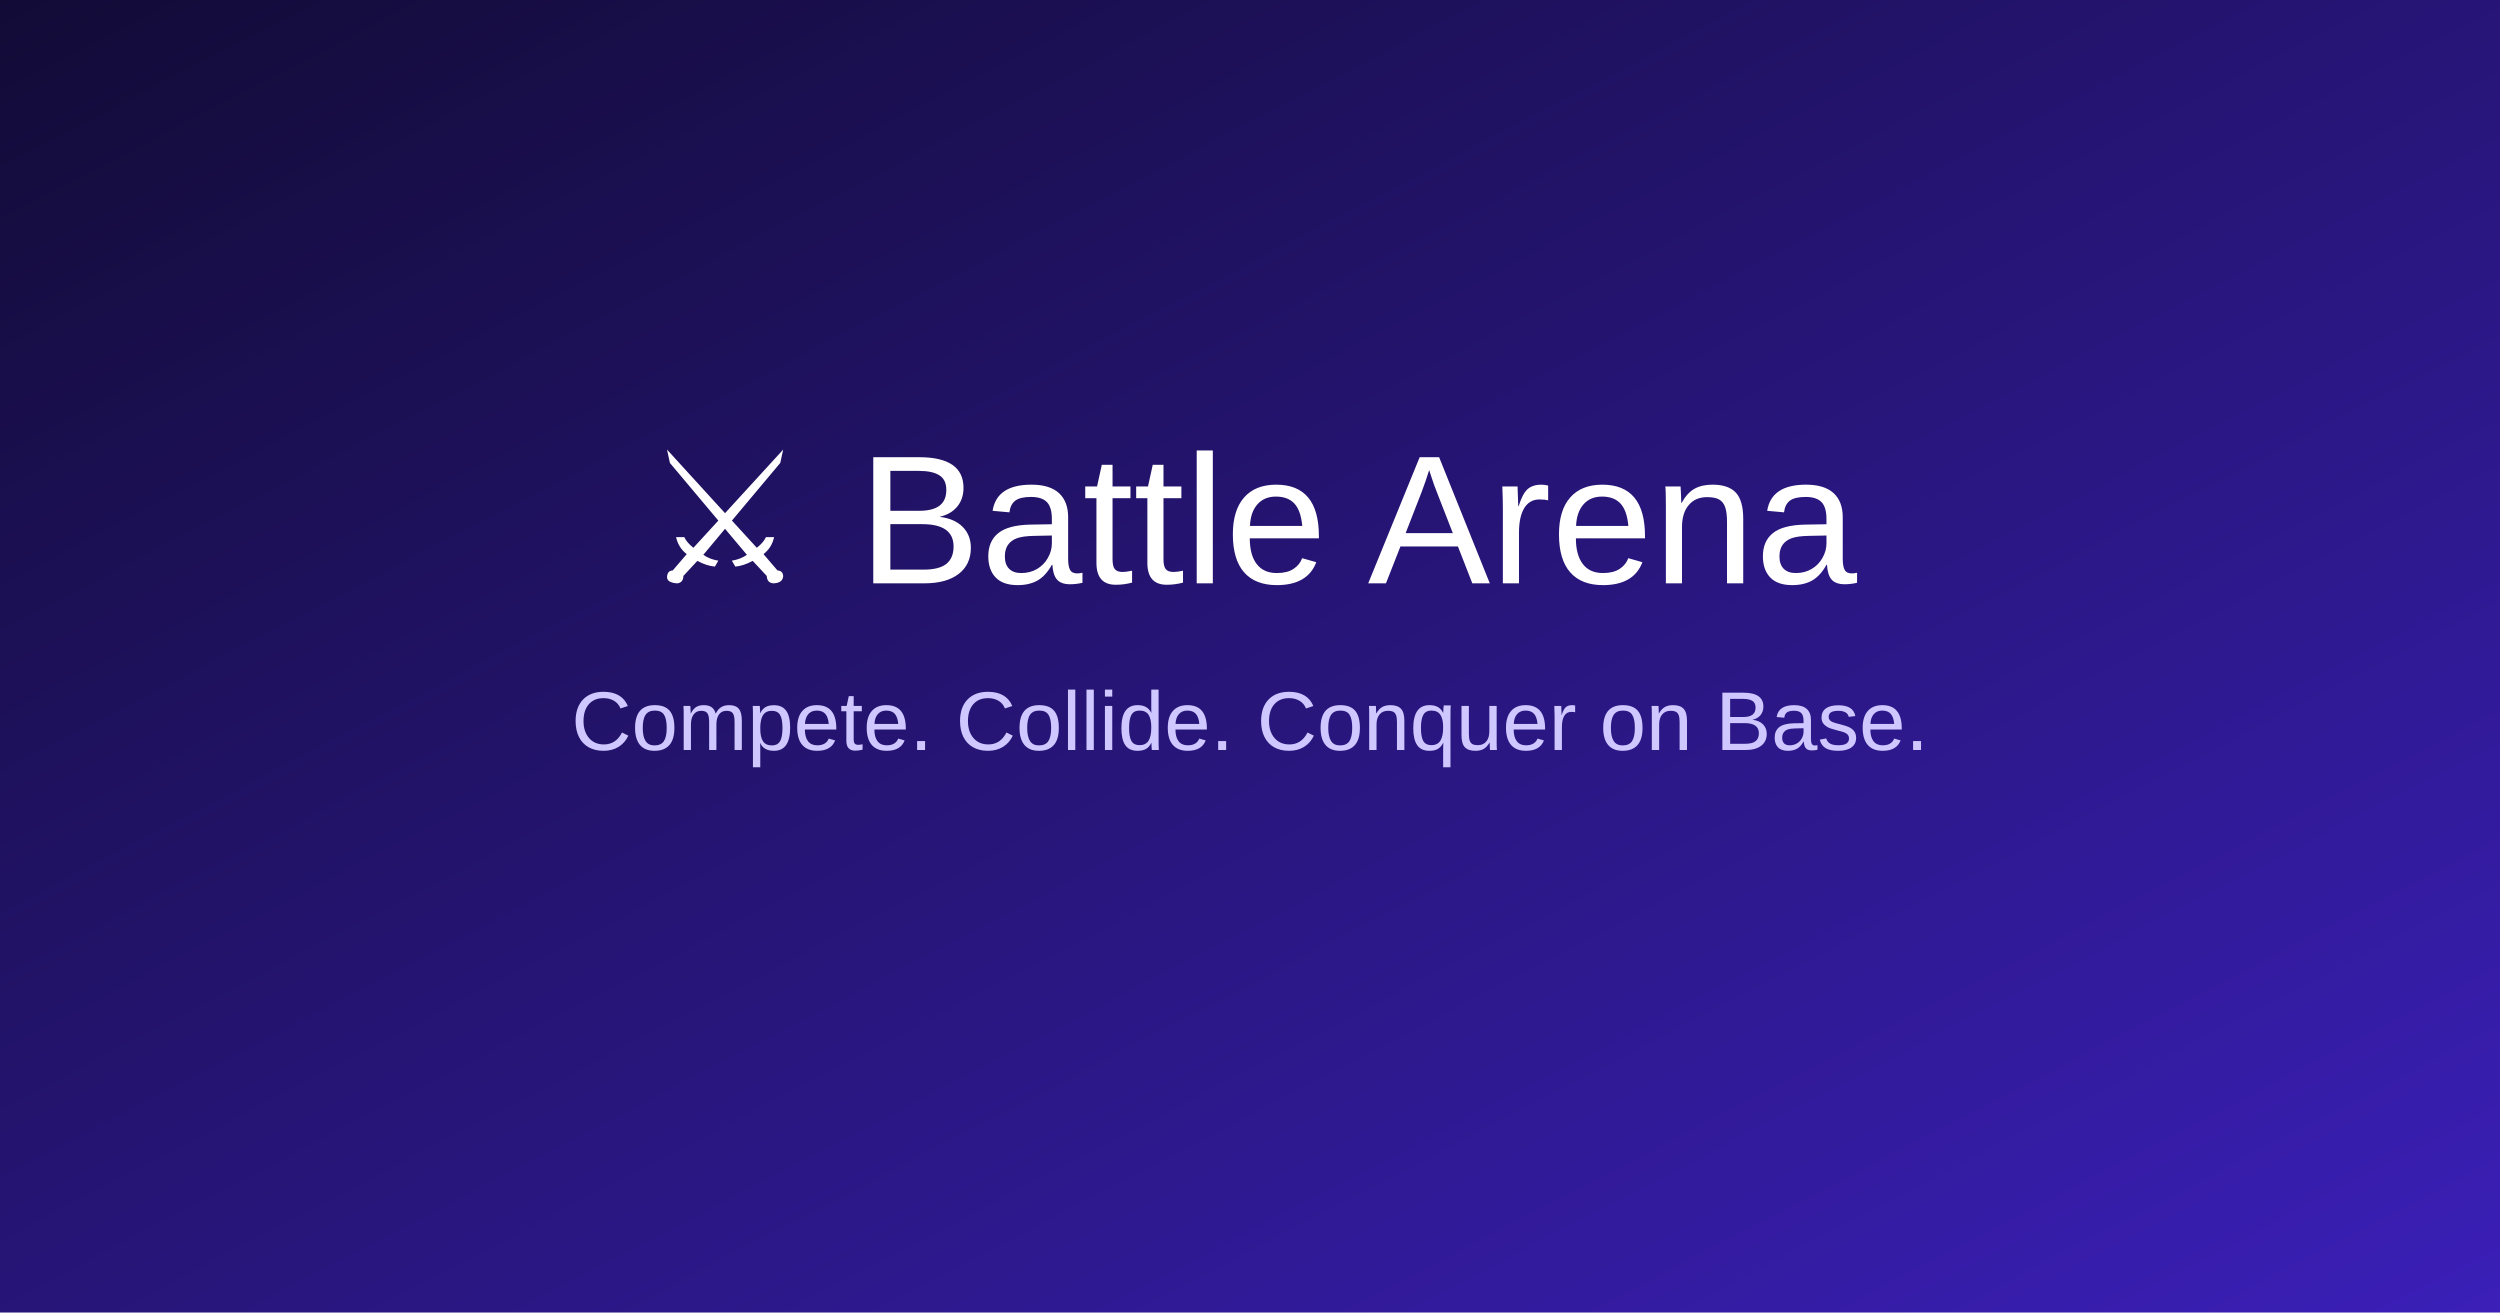
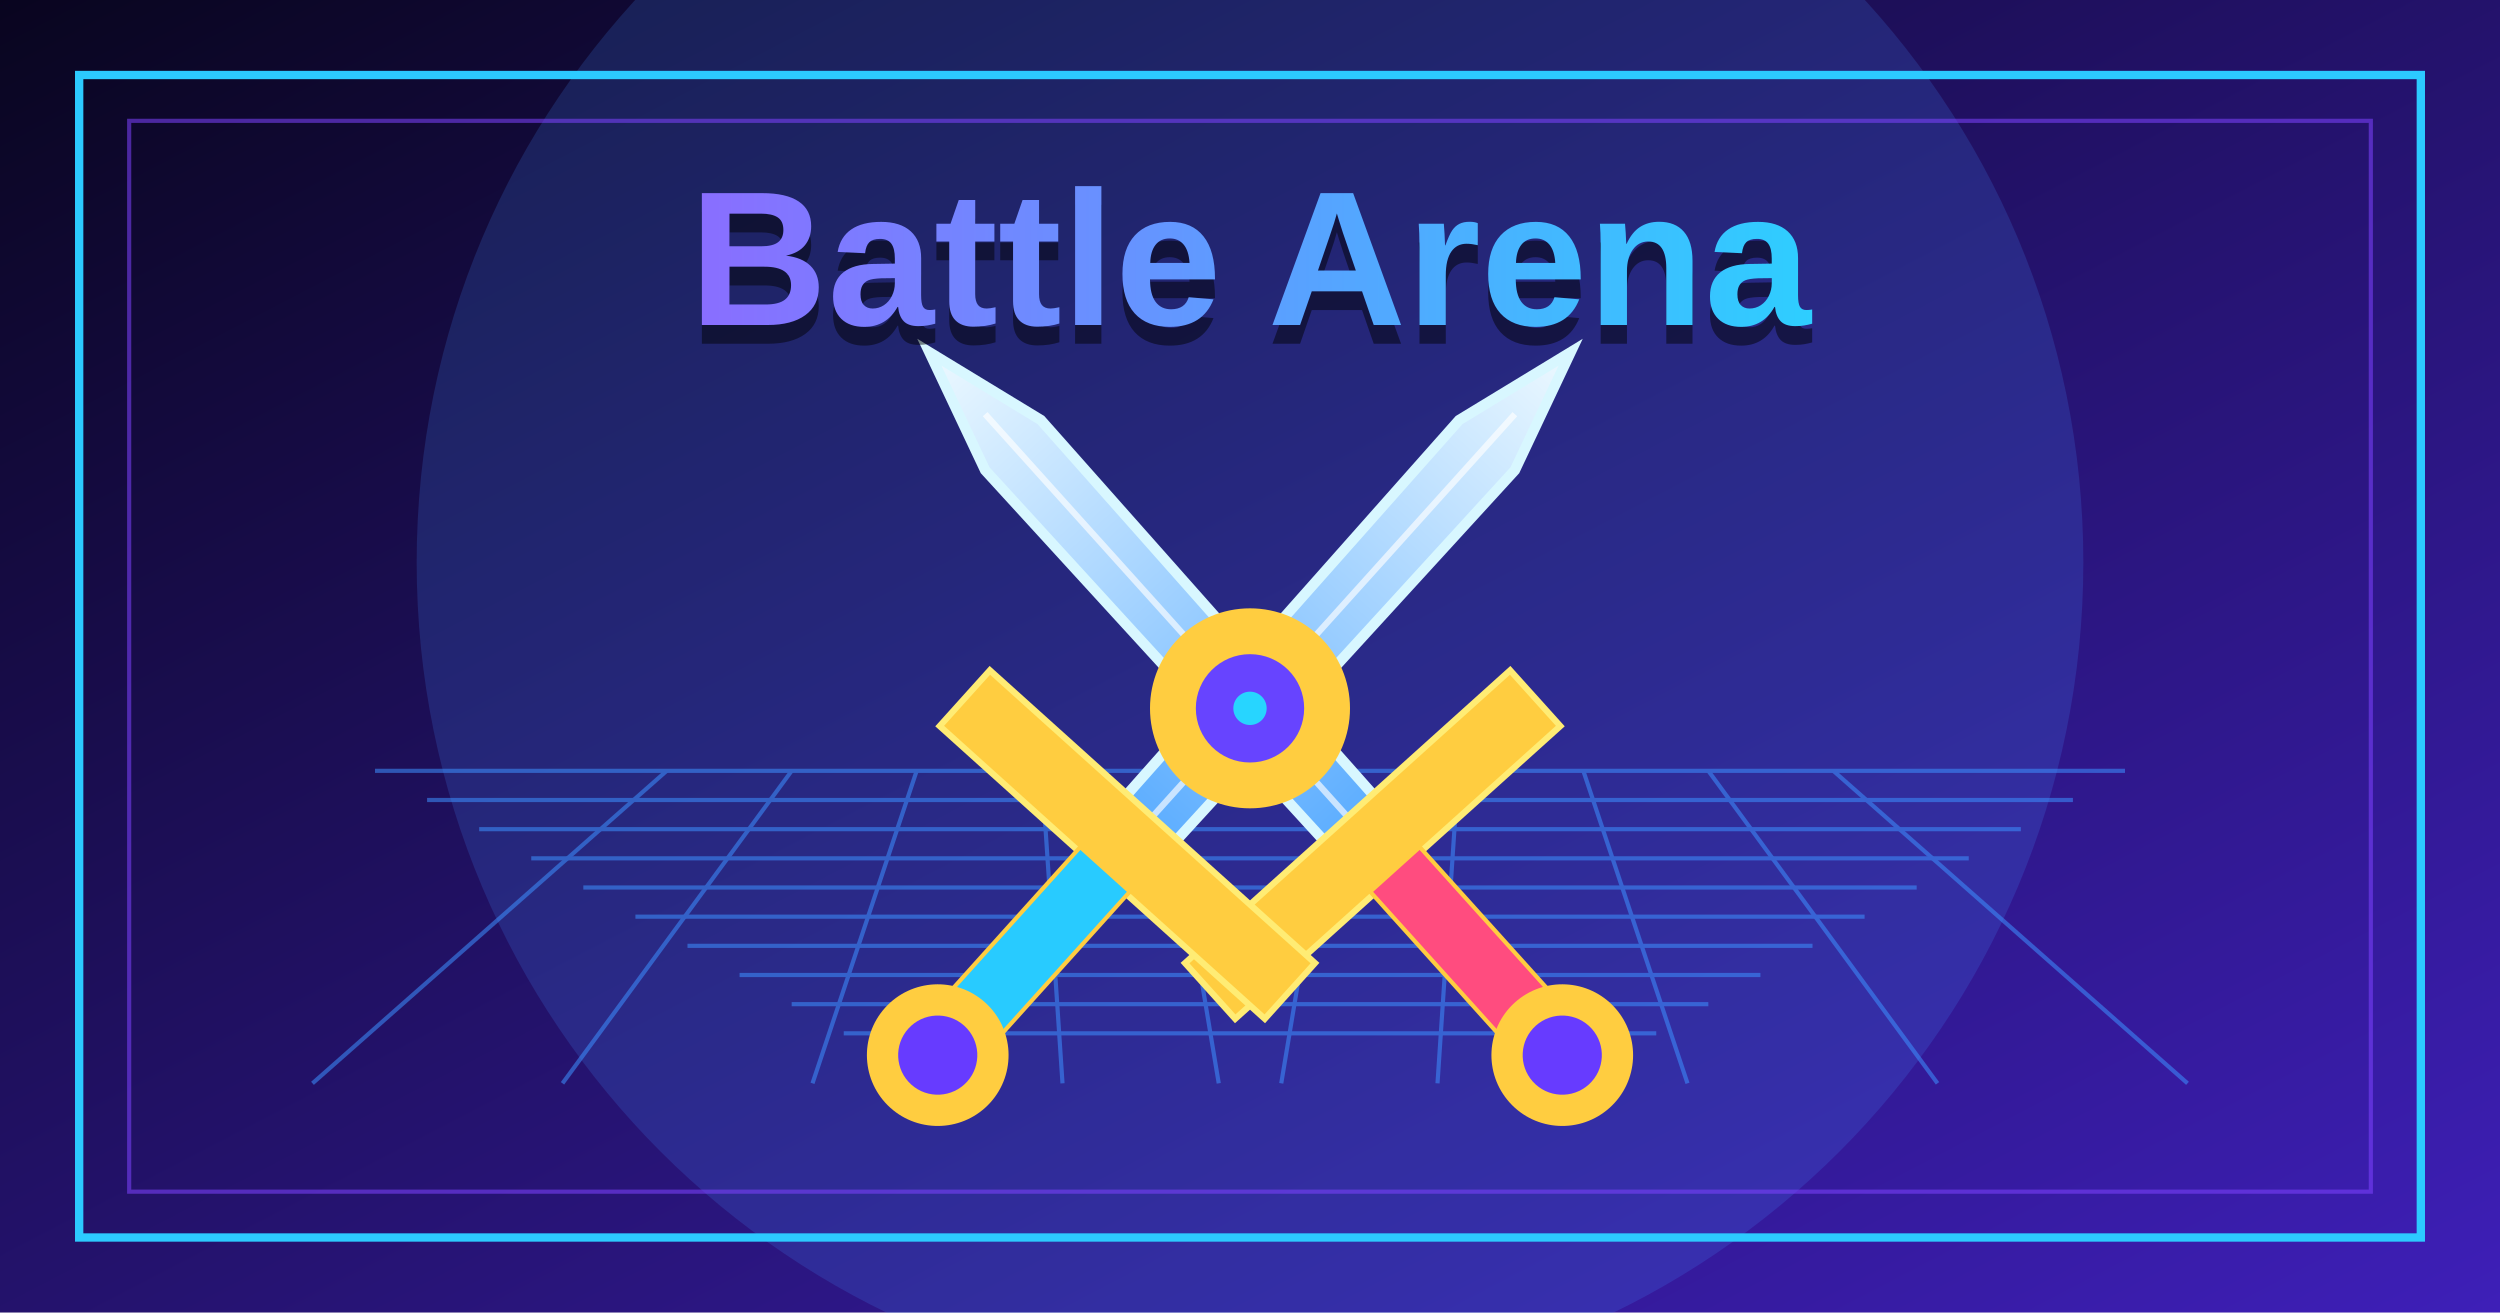
- <svg xmlns="http://www.w3.org/2000/svg" viewBox="0 0 1200 630" role="img" aria-label="Battle Arena OG Image">
+ <svg xmlns="http://www.w3.org/2000/svg" viewBox="0 0 1200 630" role="img" aria-label="Battle Arena preview">
  <defs>
-     <linearGradient id="g" x1="0" y1="0" x2="1" y2="1">
-       <stop offset="0%" stop-color="#120b36" />
-       <stop offset="100%" stop-color="#3b1fb8" />
+     <linearGradient id="bg" x1="0" y1="0" x2="1" y2="1">
+       <stop offset="0%" stop-color="#09051f" />
+       <stop offset="100%" stop-color="#3e1fb8" />
+     </linearGradient>
+     <linearGradient id="title" x1="0" y1="0" x2="1" y2="0">
+       <stop offset="0%" stop-color="#896eff" />
+       <stop offset="100%" stop-color="#2eceff" />
+     </linearGradient>
+     <linearGradient id="blade" x1="0" y1="0" x2="0" y2="1">
+       <stop offset="0%" stop-color="#edf9ff" />
+       <stop offset="100%" stop-color="#56aaff" />
    </linearGradient>
  </defs>
-   <rect width="1200" height="630" fill="url(#g)" />
-   <text x="600" y="280" font-size="88" text-anchor="middle" fill="#fff" font-family="Arial, sans-serif">⚔ Battle Arena</text>
-   <text x="600" y="360" font-size="40" text-anchor="middle" fill="#cfc7ff" font-family="Arial, sans-serif">Compete. Collide. Conquer on Base.</text>
+   <rect width="1200" height="630" fill="url(#bg)" />
+   <circle cx="600" cy="270" r="400" fill="#4591ff" opacity=".18" />
+   <rect x="38" y="36" width="1124" height="558" fill="none" stroke="#2ccaff" stroke-width="4" />
+   <rect x="62" y="58" width="1076" height="514" fill="none" stroke="#7d41ff" stroke-width="2" opacity=".55" />
+   <g opacity=".55" stroke="#3d8fff" stroke-width="2">
+     <path d="M180 370h840M205 384h790M230 398h740M255 412h690M280 426h640M305 440h590M330 454h540M355 468h490M380 482h440M405 496h390" />
+     <path d="M320 370 150 520M380 370 270 520M440 370 390 520M500 370 510 520M560 370 585 520M640 370 615 520M700 370 690 520M760 370 810 520M820 370 930 520M880 370 1050 520" />
+   </g>
+   <g transform="translate(600 340) rotate(-42)">
+     <path d="M-18-170 0-230 18-170 16 90-16 90Z" fill="url(#blade)" stroke="#d8f7ff" stroke-width="5" />
+     <path d="M0-190V80" stroke="#fff" stroke-opacity=".65" stroke-width="3" />
+     <rect x="-105" y="70" width="210" height="36" fill="#ffcd40" stroke="#ffec74" stroke-width="3" />
+     <rect x="-16" y="104" width="32" height="100" fill="#ff4c7f" stroke="#ffcd40" stroke-width="2" />
+     <circle cx="0" cy="224" r="34" fill="#ffcd40" />
+     <circle cx="0" cy="224" r="19" fill="#673bff" />
+   </g>
+   <g transform="translate(600 340) rotate(42)">
+     <path d="M-18-170 0-230 18-170 16 90-16 90Z" fill="url(#blade)" stroke="#d8f7ff" stroke-width="5" />
+     <path d="M0-190V80" stroke="#fff" stroke-opacity=".65" stroke-width="3" />
+     <rect x="-105" y="70" width="210" height="36" fill="#ffcd40" stroke="#ffec74" stroke-width="3" />
+     <rect x="-16" y="104" width="32" height="100" fill="#28cbff" stroke="#ffcd40" stroke-width="2" />
+     <circle cx="0" cy="224" r="34" fill="#ffcd40" />
+     <circle cx="0" cy="224" r="19" fill="#673bff" />
+   </g>
+   <circle cx="600" cy="340" r="48" fill="#ffcd40" />
+   <circle cx="600" cy="340" r="26" fill="#6744ff" />
+   <circle cx="600" cy="340" r="8" fill="#27d5ff" />
+   <text x="600" y="165" text-anchor="middle" font-family="Arial, sans-serif" font-size="92" font-weight="700" fill="#000" opacity=".48">Battle Arena</text>
+   <text x="600" y="156" text-anchor="middle" font-family="Arial, sans-serif" font-size="92" font-weight="700" fill="url(#title)">Battle Arena</text>
</svg>
